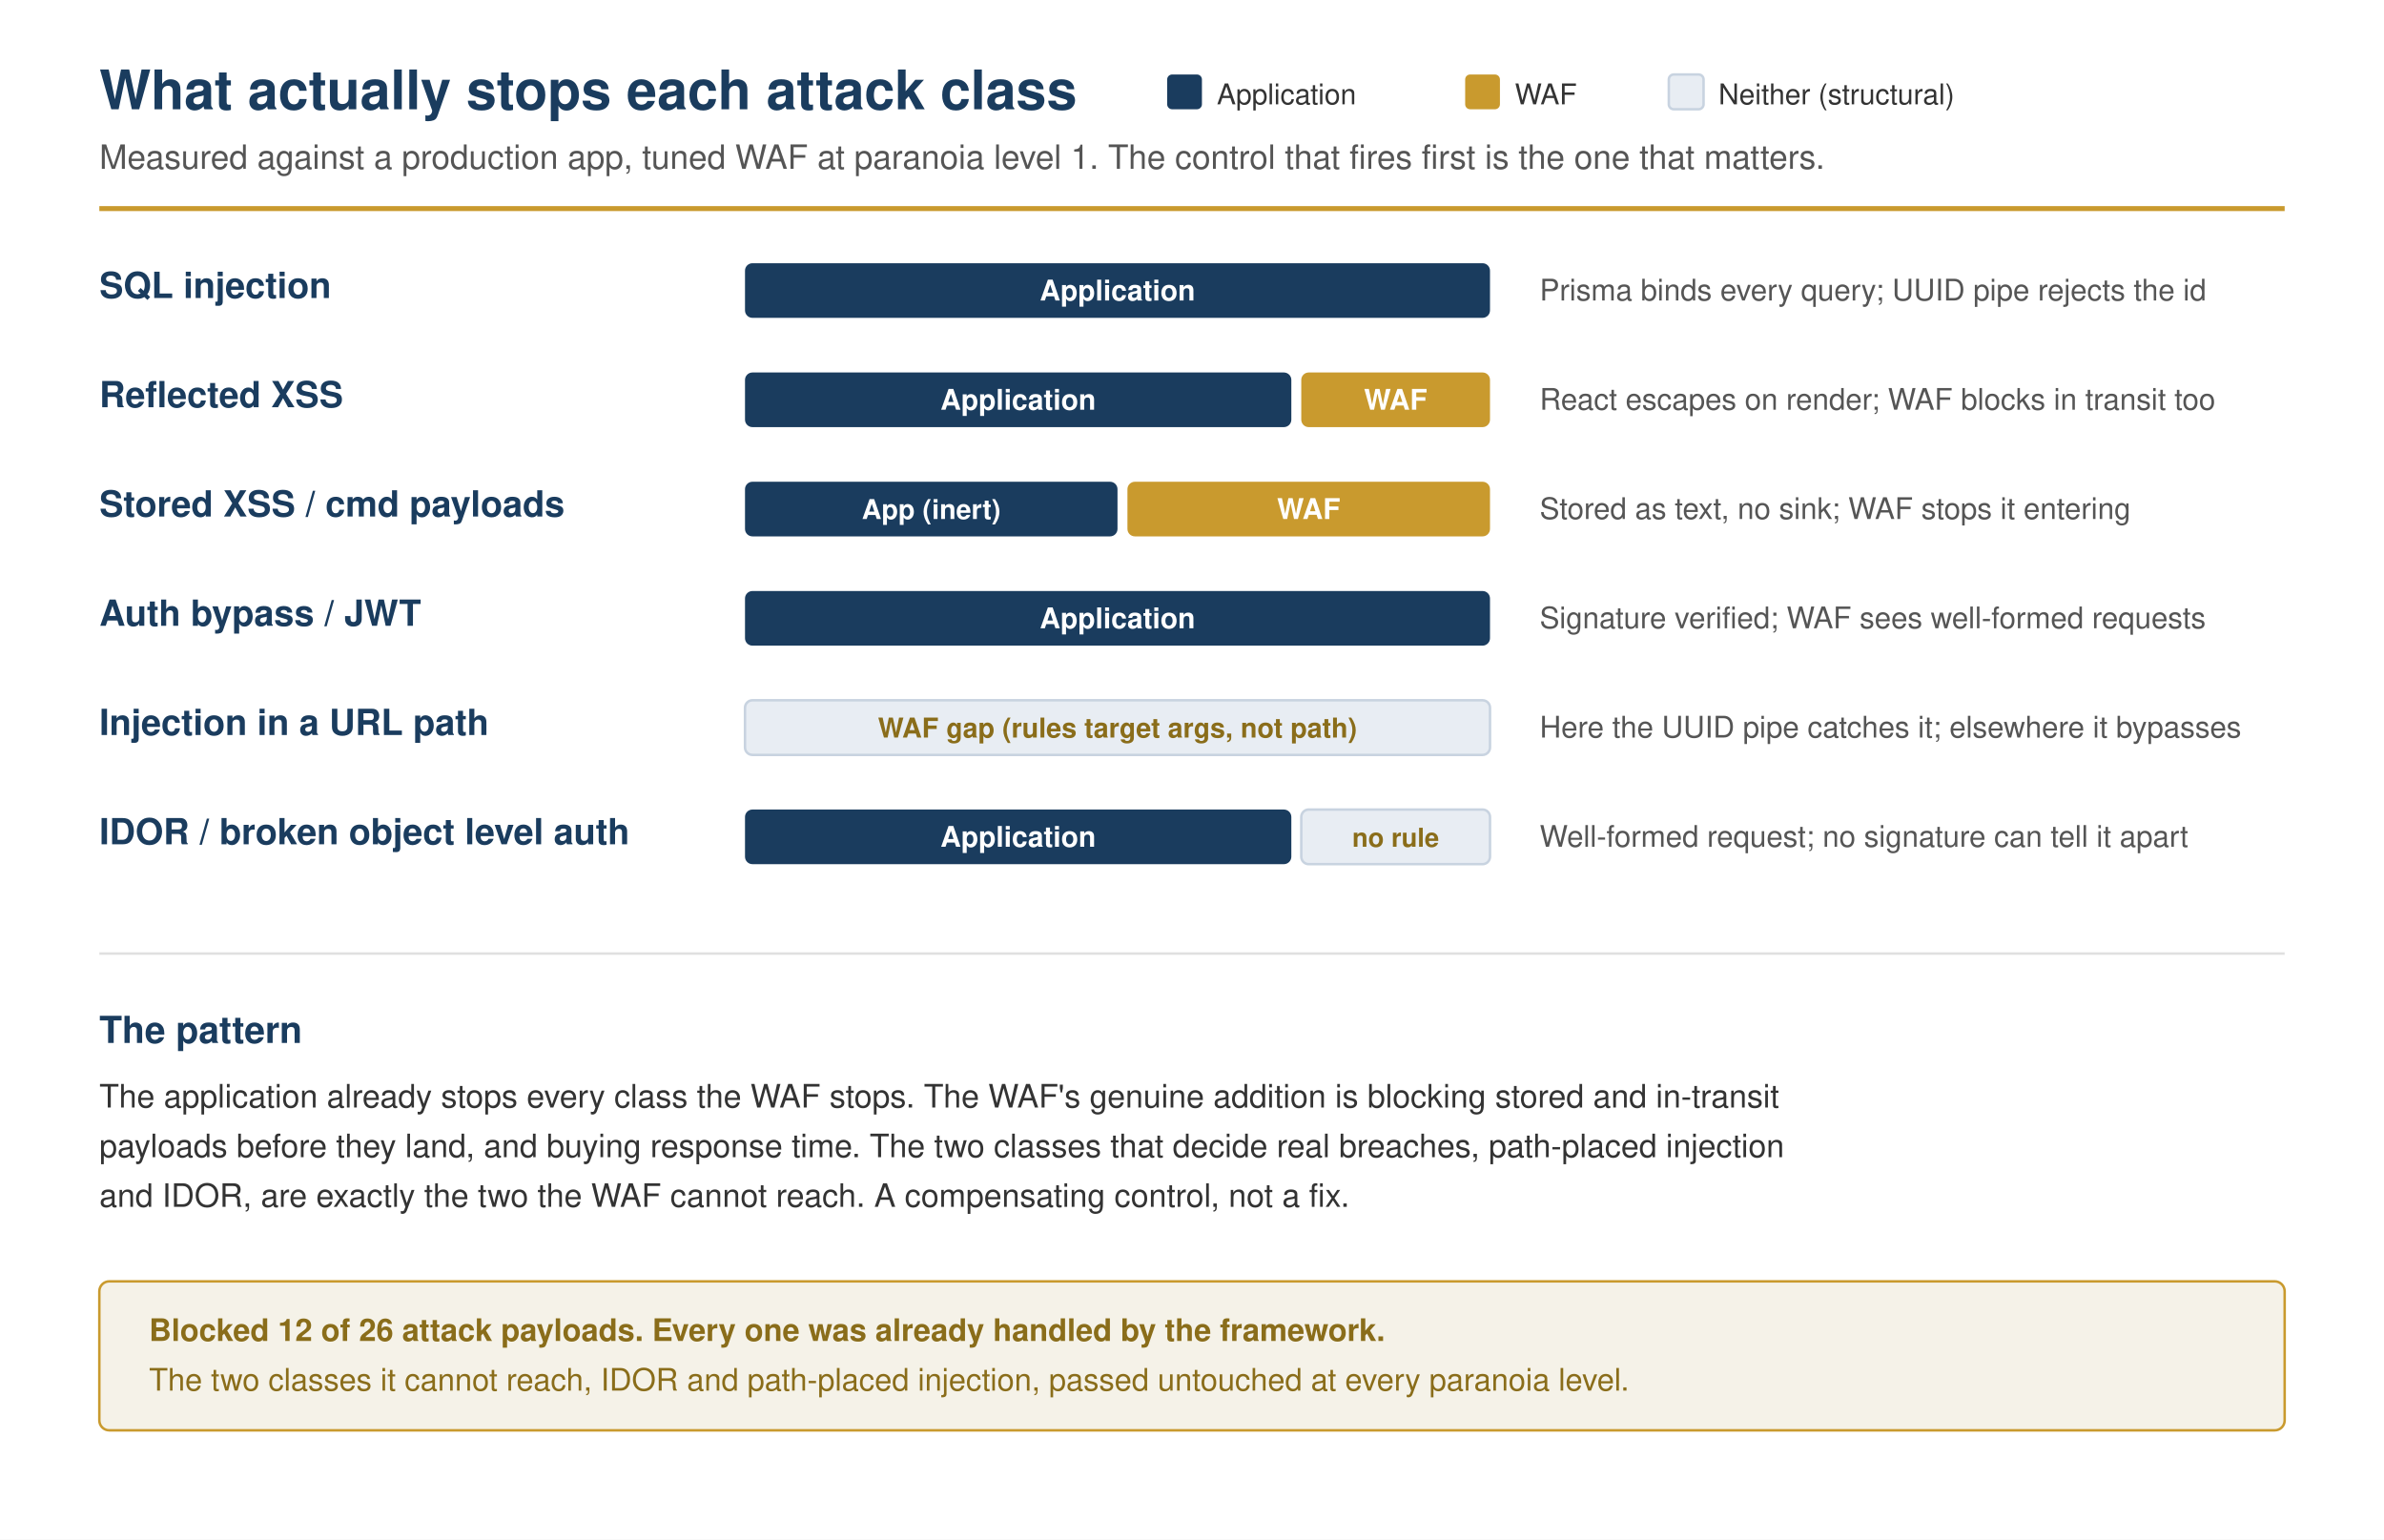
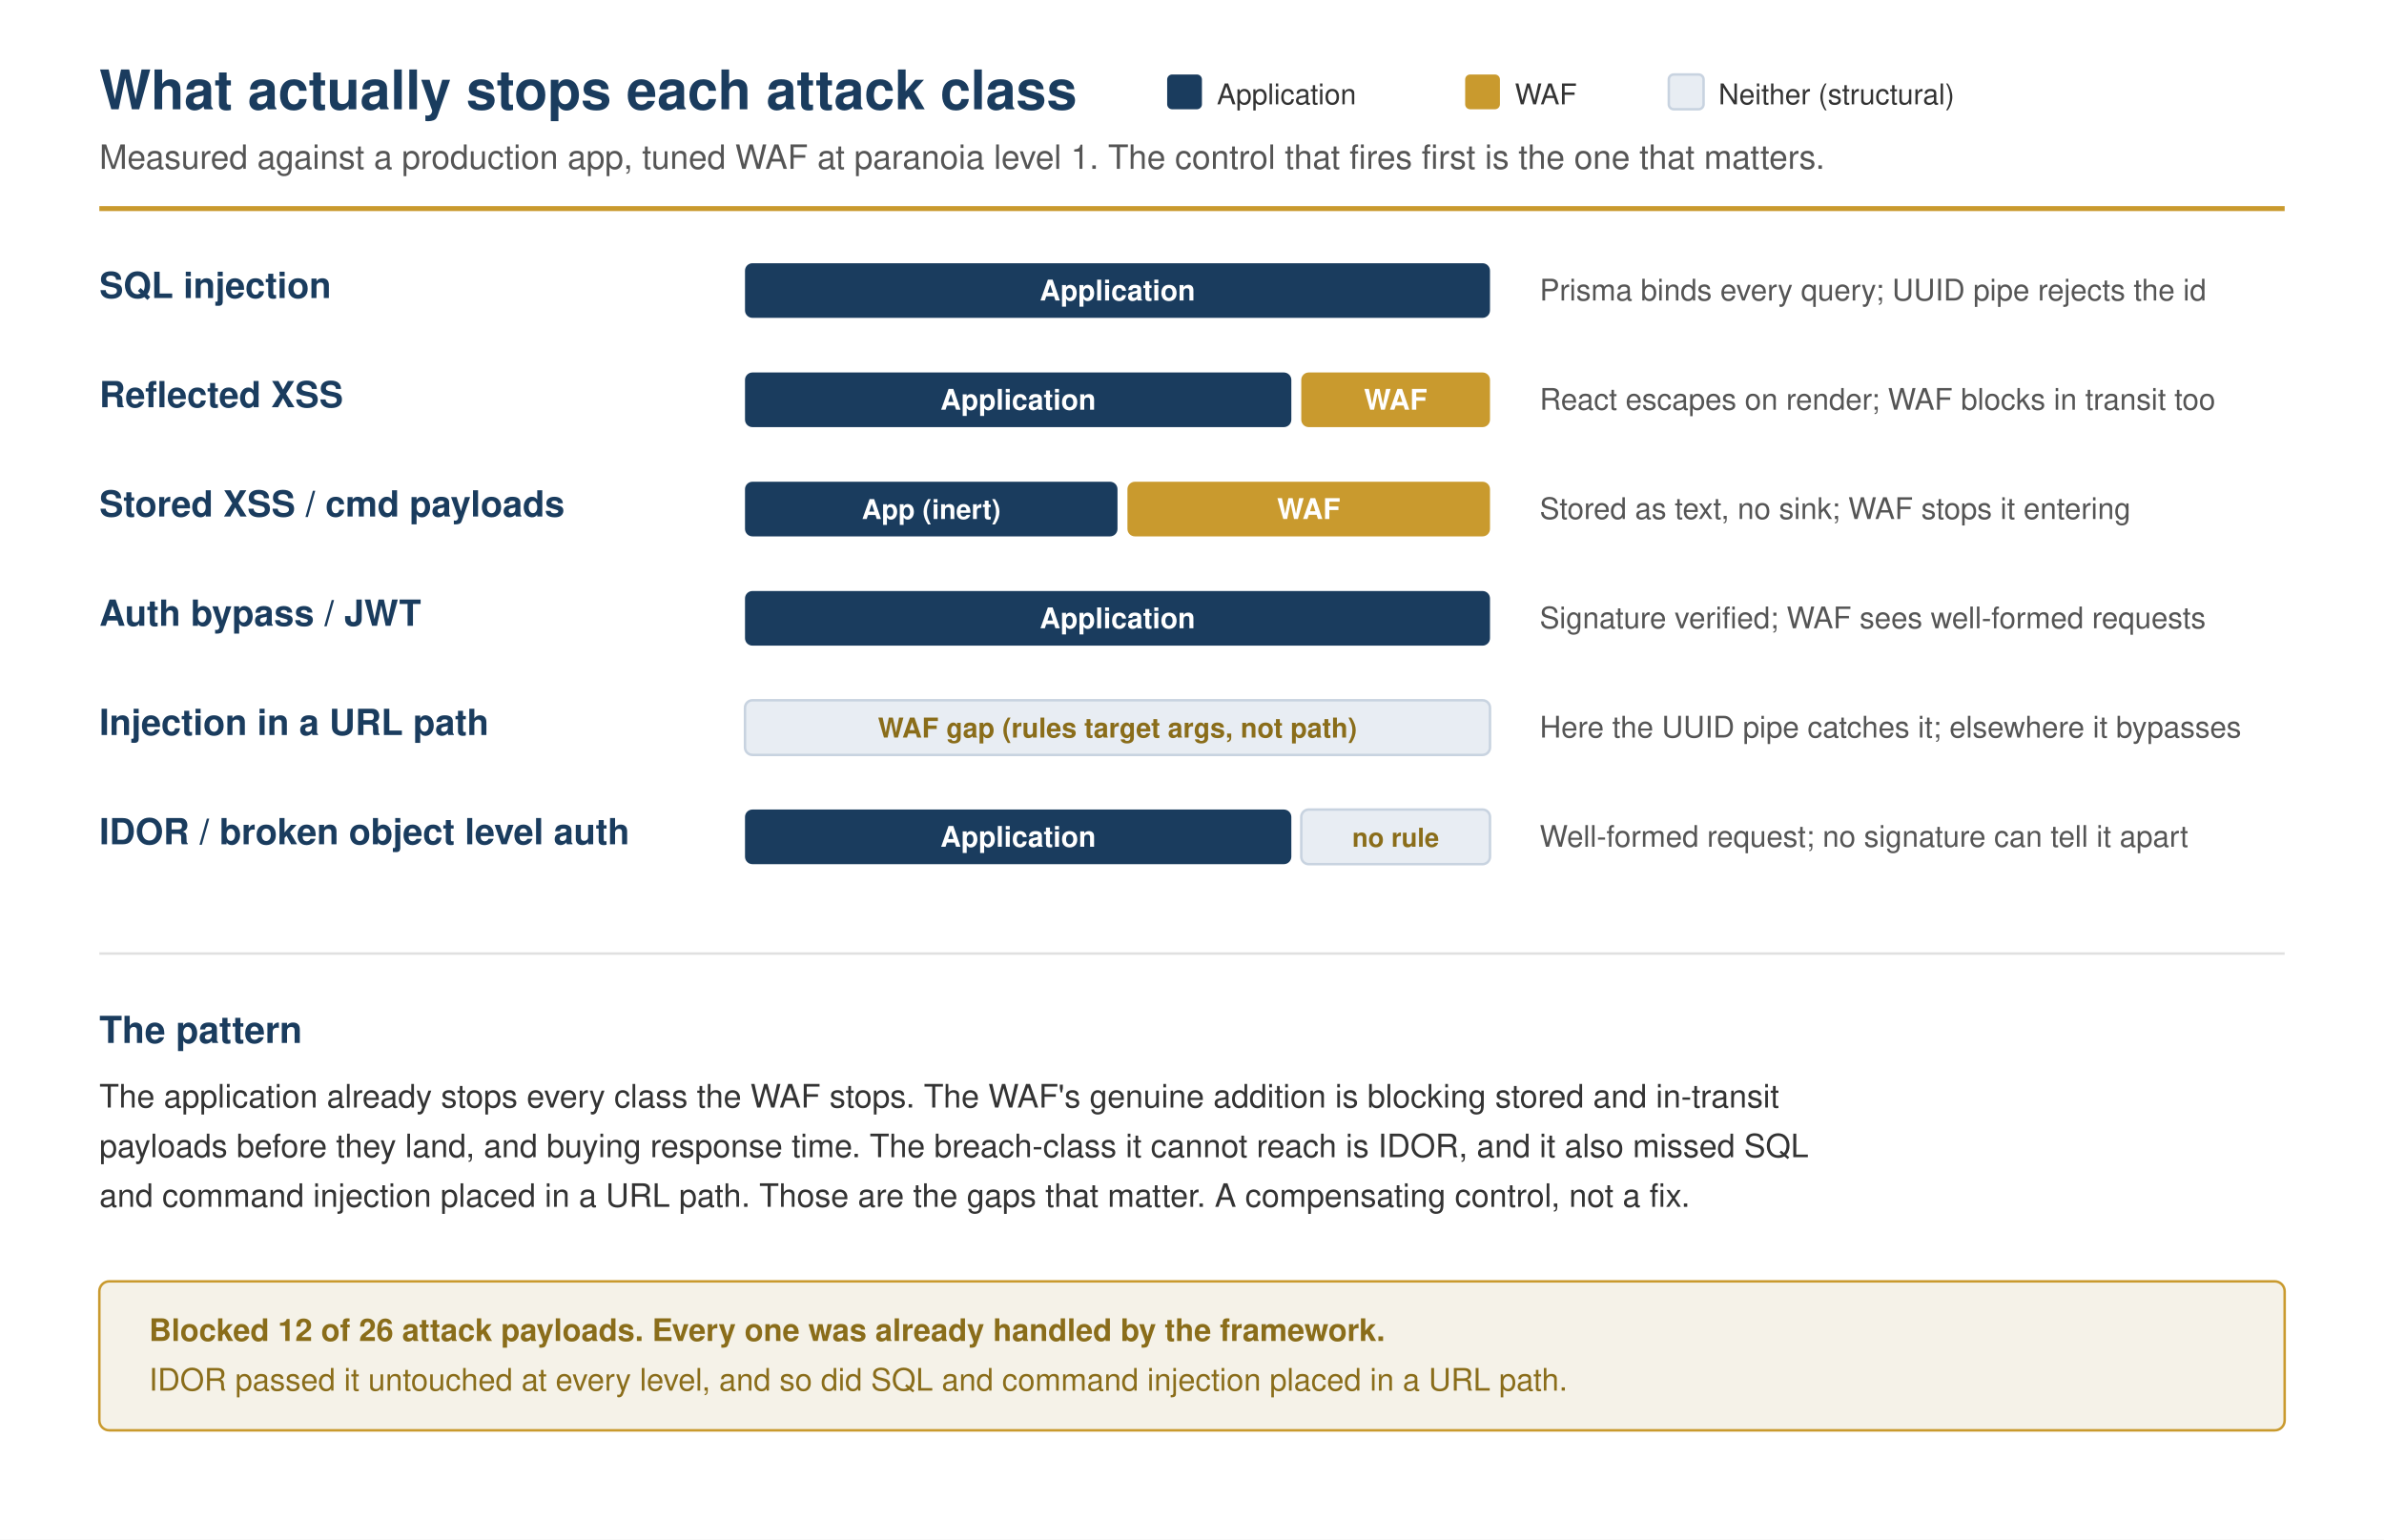
<svg xmlns="http://www.w3.org/2000/svg" viewBox="0 0 960 620" font-family="Helvetica, Arial, sans-serif">
  <rect width="960" height="620" fill="#ffffff" />
  <text x="40" y="44" font-size="22" font-weight="700" fill="#1a3c5e">What actually stops each attack class</text>
  <text x="40" y="68" font-size="13.5" fill="#555555">Measured against a production app, tuned WAF at paranoia level 1. The control that fires first is the one that matters.</text>
  <line x1="40" y1="84" x2="920" y2="84" stroke="#c99a2e" stroke-width="2" />
  <rect x="470" y="30" width="14" height="14" rx="2" fill="#1a3c5e" />
  <text x="490" y="42" font-size="11.5" fill="#333333">Application</text>
  <rect x="590" y="30" width="14" height="14" rx="2" fill="#c99a2e" />
  <text x="610" y="42" font-size="11.5" fill="#333333">WAF</text>
  <rect x="672" y="30" width="14" height="14" rx="2" fill="#e8edf3" stroke="#c8d3e0" stroke-width="1" />
  <text x="692" y="42" font-size="11.5" fill="#333333">Neither (structural)</text>
  <g transform="translate(0,120)">
    <text x="40" y="0" font-size="14.5" font-weight="700" fill="#1a3c5e">SQL injection</text>
    <rect x="300" y="-14" width="300" height="22" rx="3" fill="#1a3c5e" />
    <text x="450" y="1" font-size="11.5" font-weight="700" fill="#ffffff" text-anchor="middle">Application</text>
    <text x="620" y="1" font-size="12" fill="#555555">Prisma binds every query; UUID pipe rejects the id</text>
  </g>
  <g transform="translate(0,164)">
    <text x="40" y="0" font-size="14.5" font-weight="700" fill="#1a3c5e">Reflected XSS</text>
    <rect x="300" y="-14" width="220" height="22" rx="3" fill="#1a3c5e" />
    <text x="410" y="1" font-size="11.5" font-weight="700" fill="#ffffff" text-anchor="middle">Application</text>
    <rect x="524" y="-14" width="76" height="22" rx="3" fill="#c99a2e" />
    <text x="562" y="1" font-size="11.5" font-weight="700" fill="#ffffff" text-anchor="middle">WAF</text>
    <text x="620" y="1" font-size="12" fill="#555555">React escapes on render; WAF blocks in transit too</text>
  </g>
  <g transform="translate(0,208)">
    <text x="40" y="0" font-size="14.5" font-weight="700" fill="#1a3c5e">Stored XSS / cmd payloads</text>
    <rect x="300" y="-14" width="150" height="22" rx="3" fill="#1a3c5e" />
    <text x="375" y="1" font-size="11" font-weight="700" fill="#ffffff" text-anchor="middle">App (inert)</text>
    <rect x="454" y="-14" width="146" height="22" rx="3" fill="#c99a2e" />
    <text x="527" y="1" font-size="11.5" font-weight="700" fill="#ffffff" text-anchor="middle">WAF</text>
    <text x="620" y="1" font-size="12" fill="#555555">Stored as text, no sink; WAF stops it entering</text>
  </g>
  <g transform="translate(0,252)">
    <text x="40" y="0" font-size="14.5" font-weight="700" fill="#1a3c5e">Auth bypass / JWT</text>
    <rect x="300" y="-14" width="300" height="22" rx="3" fill="#1a3c5e" />
    <text x="450" y="1" font-size="11.5" font-weight="700" fill="#ffffff" text-anchor="middle">Application</text>
    <text x="620" y="1" font-size="12" fill="#555555">Signature verified; WAF sees well-formed requests</text>
  </g>
  <g transform="translate(0,296)">
    <text x="40" y="0" font-size="14.5" font-weight="700" fill="#1a3c5e">Injection in a URL path</text>
    <rect x="300" y="-14" width="300" height="22" rx="3" fill="#e8edf3" stroke="#c8d3e0" stroke-width="1" />
    <text x="450" y="1" font-size="11" font-weight="700" fill="#8a6d1a" text-anchor="middle">WAF gap (rules target args, not path)</text>
    <text x="620" y="1" font-size="12" fill="#555555">Here the UUID pipe catches it; elsewhere it bypasses</text>
  </g>
  <g transform="translate(0,340)">
    <text x="40" y="0" font-size="14.5" font-weight="700" fill="#1a3c5e">IDOR / broken object level auth</text>
    <rect x="300" y="-14" width="220" height="22" rx="3" fill="#1a3c5e" />
    <text x="410" y="1" font-size="11.5" font-weight="700" fill="#ffffff" text-anchor="middle">Application</text>
    <rect x="524" y="-14" width="76" height="22" rx="3" fill="#e8edf3" stroke="#c8d3e0" stroke-width="1" />
    <text x="562" y="1" font-size="10.5" font-weight="700" fill="#8a6d1a" text-anchor="middle">no rule</text>
    <text x="620" y="1" font-size="12" fill="#555555">Well-formed request; no signature can tell it apart</text>
  </g>
  <line x1="40" y1="384" x2="920" y2="384" stroke="#e0e0e0" stroke-width="1" />
  <text x="40" y="420" font-size="15" font-weight="700" fill="#1a3c5e">The pattern</text>
  <text x="40" y="446" font-size="13" fill="#333333">The application already stops every class the WAF stops. The WAF's genuine addition is blocking stored and in-transit</text>
-   <text x="40" y="466" font-size="13" fill="#333333">payloads before they land, and buying response time. The two classes that decide real breaches, path-placed injection</text>
-   <text x="40" y="486" font-size="13" fill="#333333">and IDOR, are exactly the two the WAF cannot reach. A compensating control, not a fix.</text>
+   <text x="40" y="466" font-size="13" fill="#333333">payloads before they land, and buying response time. The breach-class it cannot reach is IDOR, and it also missed SQL</text>
+   <text x="40" y="486" font-size="13" fill="#333333">and command injection placed in a URL path. Those are the gaps that matter. A compensating control, not a fix.</text>
  <rect x="40" y="516" width="880" height="60" rx="4" fill="#f5f2e8" stroke="#c99a2e" stroke-width="1" />
  <text x="60" y="540" font-size="12.5" font-weight="700" fill="#8a6d1a">Blocked 12 of 26 attack payloads. Every one was already handled by the framework.</text>
-   <text x="60" y="560" font-size="12.5" fill="#8a6d1a">The two classes it cannot reach, IDOR and path-placed injection, passed untouched at every paranoia level.</text>
+   <text x="60" y="560" font-size="12.5" fill="#8a6d1a">IDOR passed it untouched at every level, and so did SQL and command injection placed in a URL path.</text>
</svg>
